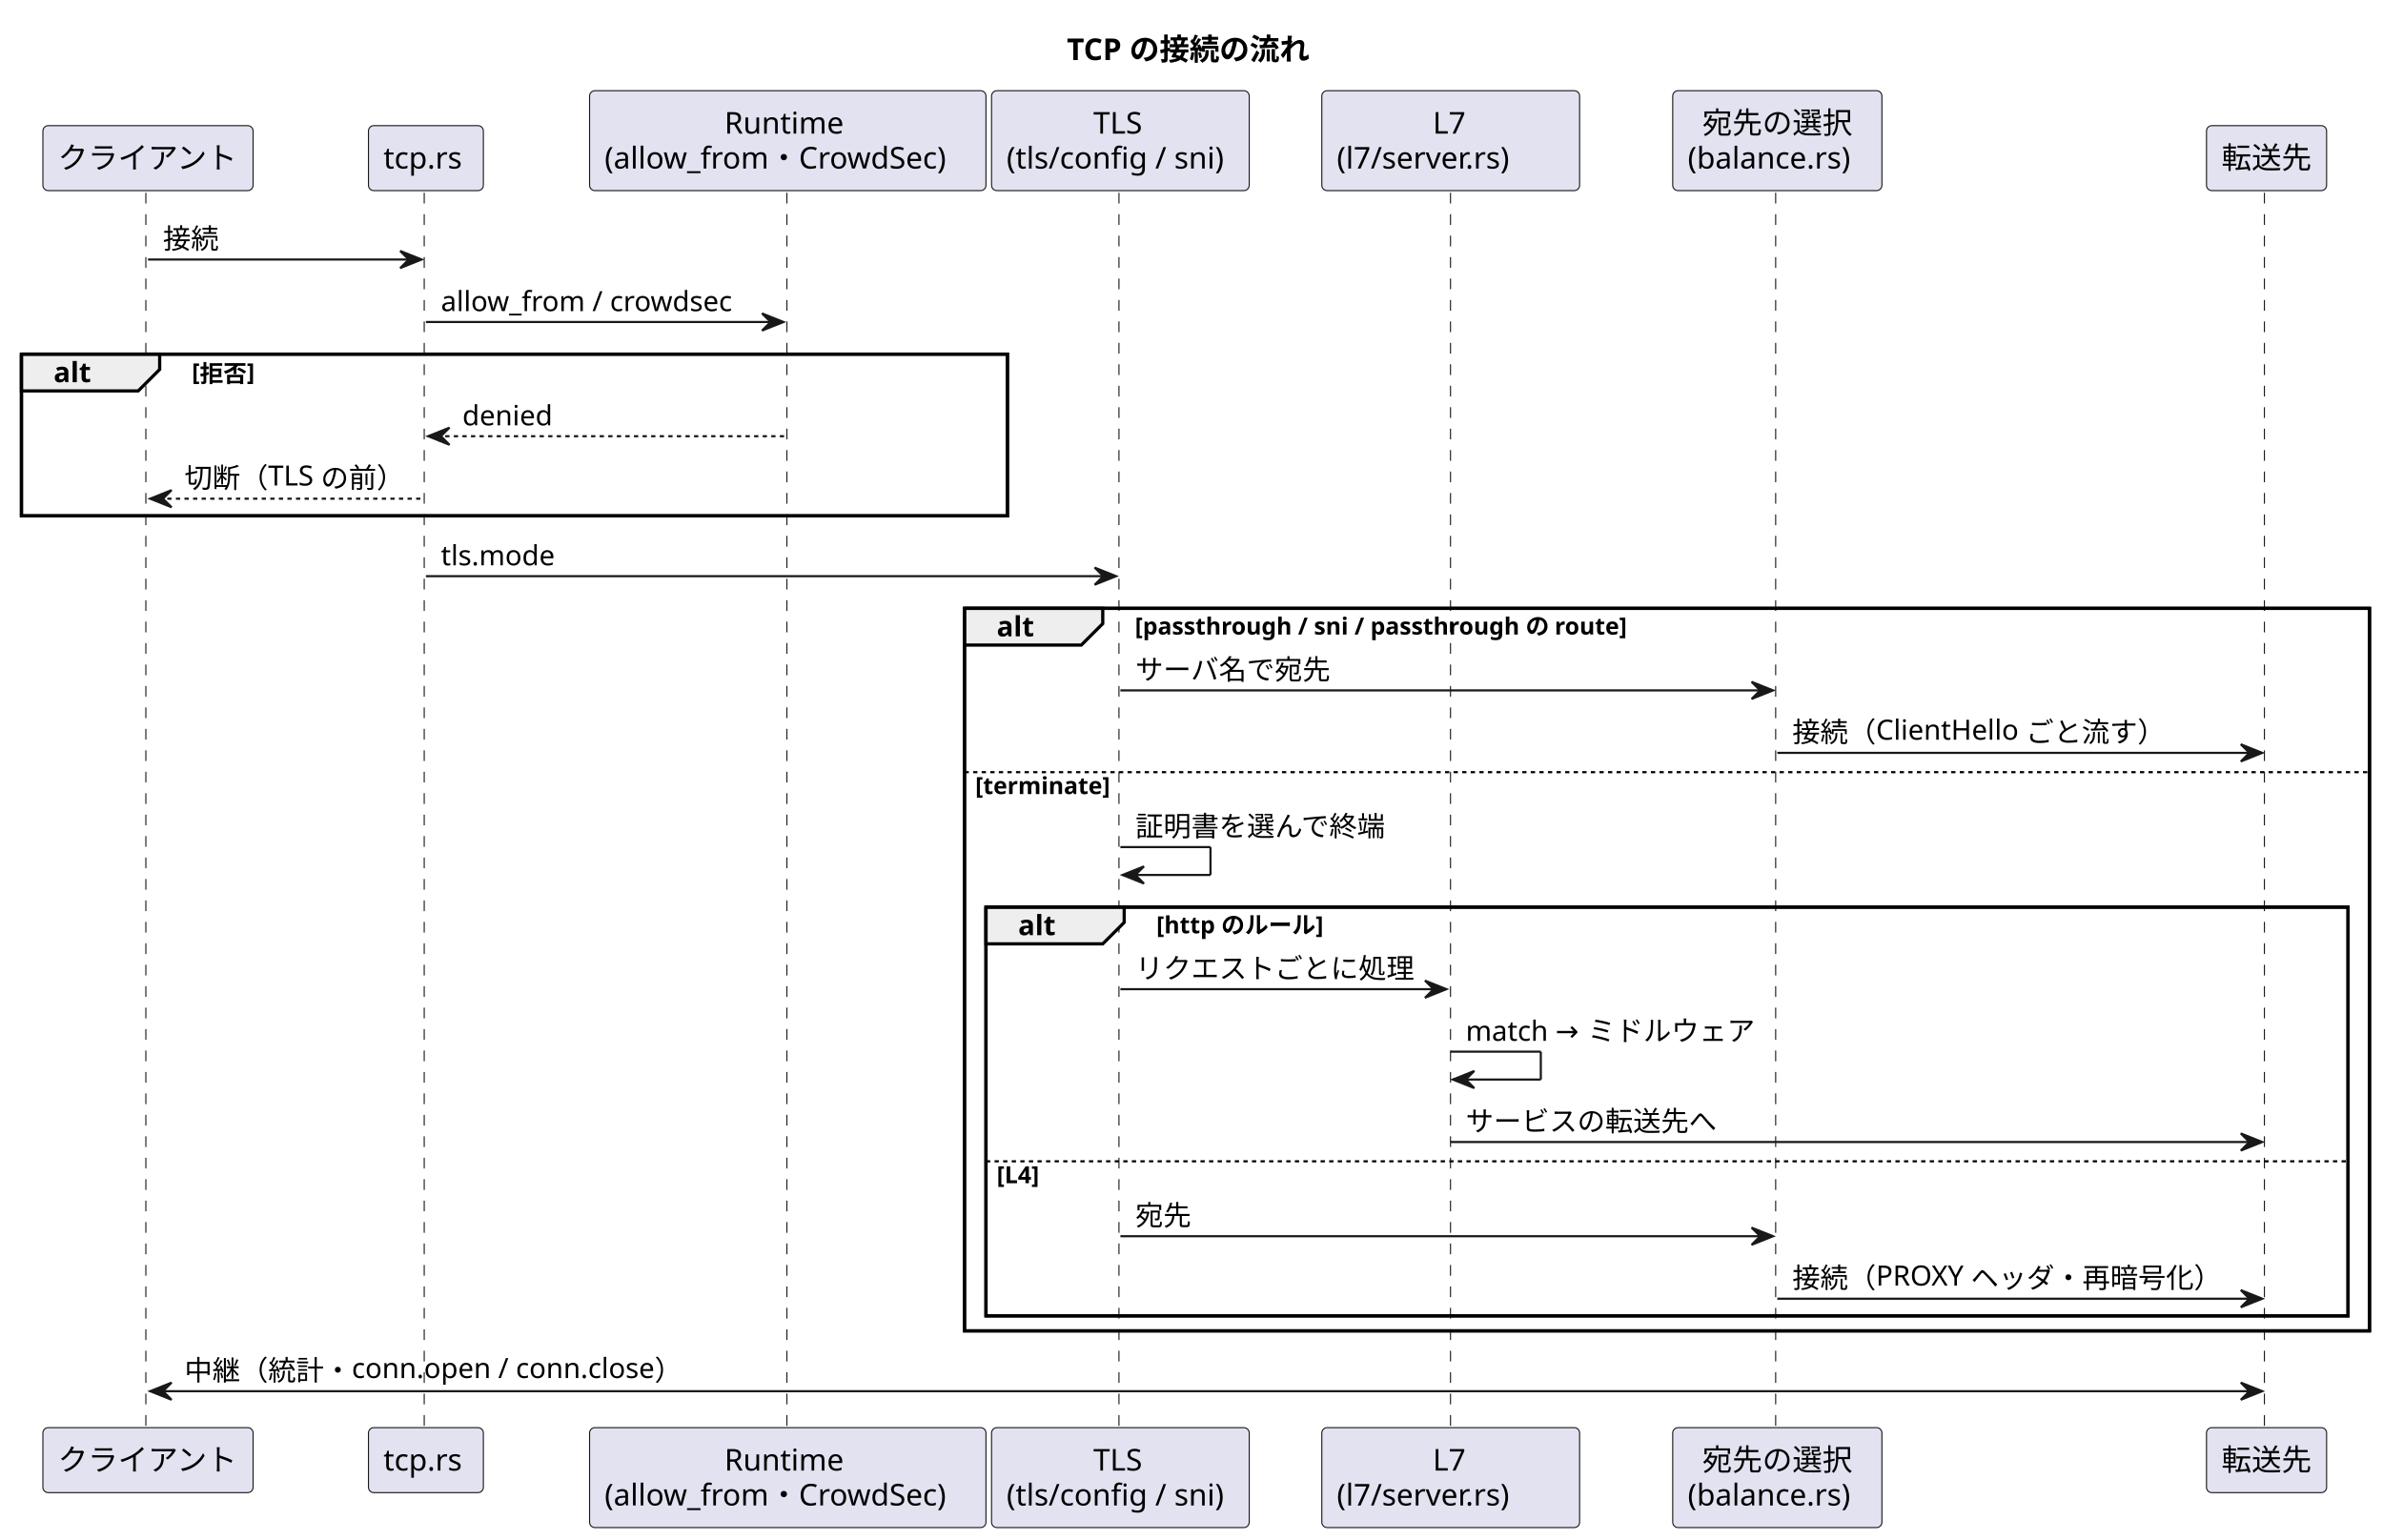
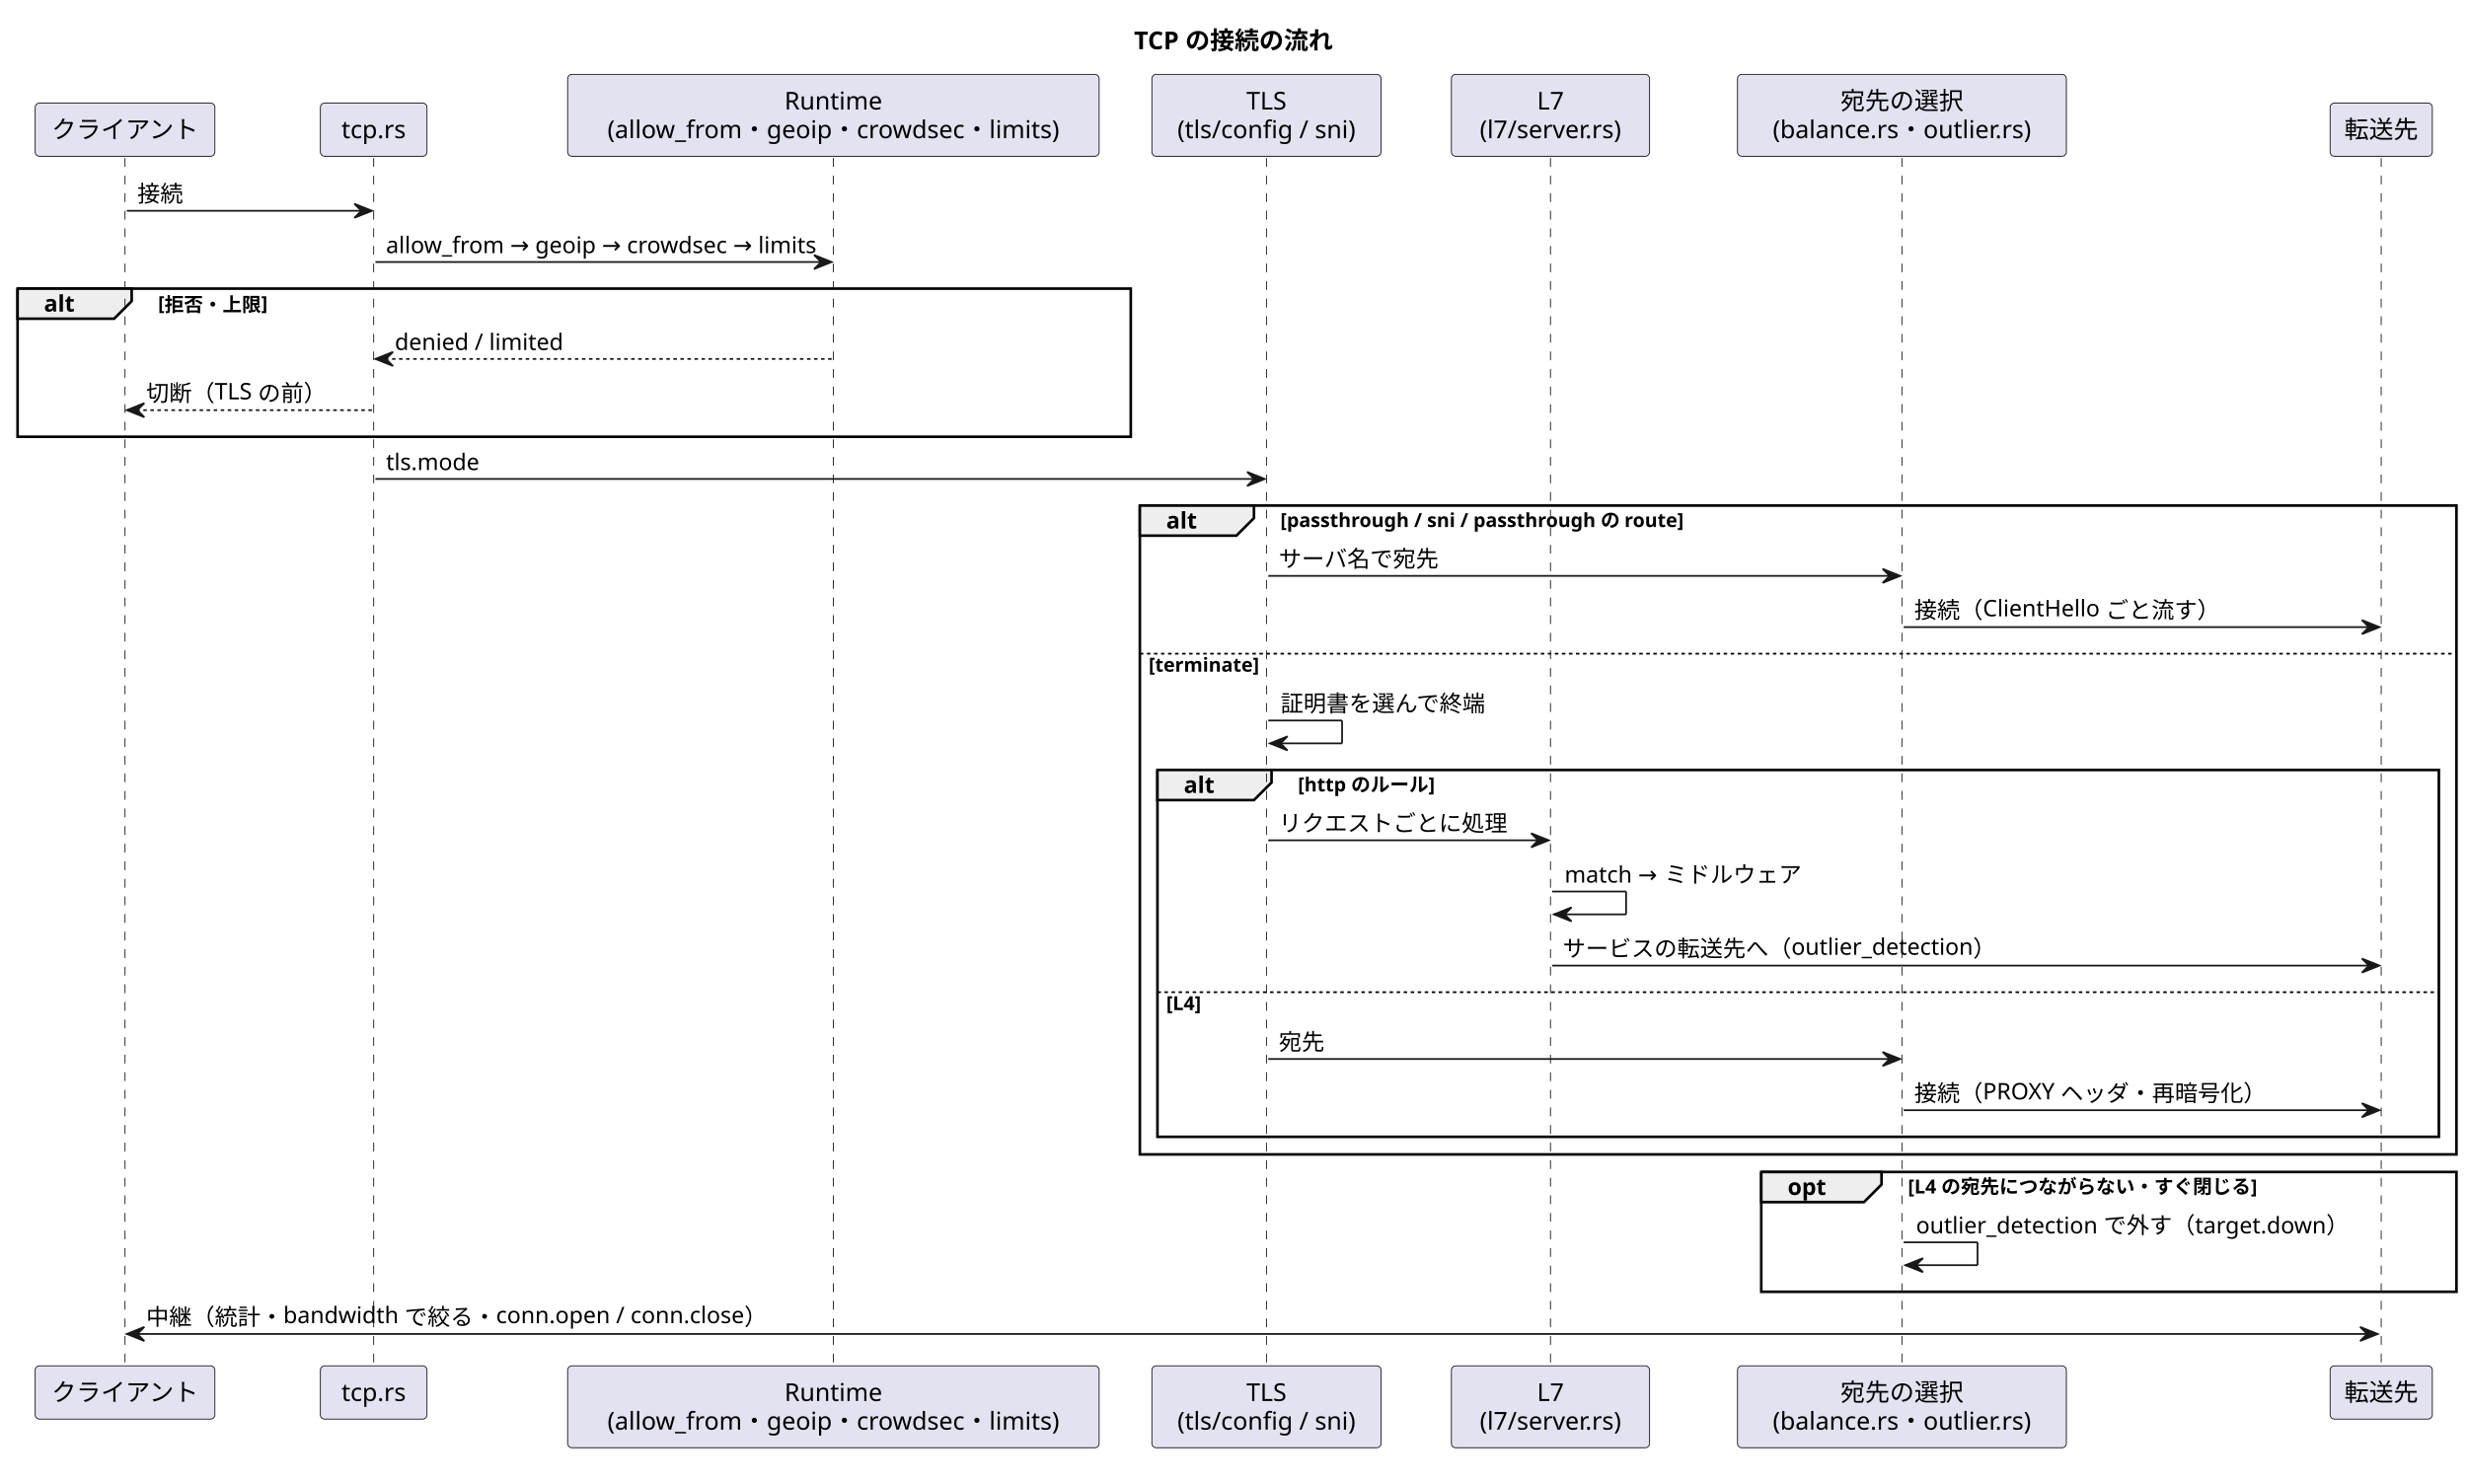
- <svg xmlns="http://www.w3.org/2000/svg" contentStyleType="text/css" data-diagram-type="SEQUENCE" height="718px" preserveAspectRatio="none" style="width:1111px;height:718px;background:#FFFFFF;" version="1.1" viewBox="0 0 1111 718" width="1111px" zoomAndPan="magnify">
+ <svg xmlns="http://www.w3.org/2000/svg" contentStyleType="text/css" data-diagram-type="SEQUENCE" height="844px" preserveAspectRatio="none" style="width:1403px;height:844px;background:#FFFFFF;" version="1.1" viewBox="0 0 1403 844" width="1403px" zoomAndPan="magnify">
  <defs />
  <g>
-     <text fill="#000000" font-family="sans-serif" font-size="14" font-weight="bold" lengthAdjust="spacing" textLength="118.959" x="497.374" y="27.995">TCP の接続の流れ</text>
-     <rect fill="none" height="75.398" style="stroke:#000000;stroke-width:1.5;" width="459.683" x="10" y="165.156" />
-     <rect fill="none" height="336.938" style="stroke:#000000;stroke-width:1.5;" width="655.022" x="449.683" y="283.688" />
-     <rect fill="none" height="190.602" style="stroke:#000000;stroke-width:1.5;" width="635.022" x="459.683" y="423.023" />
-     <g class="participant-lifeline" data-entity-uid="part1" data-qualified-name="C" id="part1-lifeline">
-       <g>
-         <rect fill="#000000" fill-opacity="0" height="576.867" width="8" x="65" y="89.891" />
-         <line style="stroke:#181818;stroke-width:0.5;stroke-dasharray:5,5;" x1="68" x2="68" y1="89.891" y2="666.758" />
-       </g>
+     <text fill="#000000" font-family="sans-serif" font-size="14" font-weight="bold" text-anchor="middle" x="701.5" y="27.995">TCP の接続の流れ</text>
+     <rect fill="none" height="84.26" style="stroke:#000000;stroke-width:1.5;" width="633.08" x="10" y="164.151" />
+     <path d="M10,164.151 L74.89,164.151 L74.89,171.281 L64.89,181.281 L10,181.281 L10,164.151" fill="#EEEEEE" style="stroke:#000000;stroke-width:1.5;" />
+     <text fill="#000000" font-family="sans-serif" font-size="13" font-weight="bold" x="25" y="177.221">alt</text>
+     <text fill="#000000" font-family="sans-serif" font-size="11" font-weight="bold" x="89.89" y="176.361">[拒否・上限]</text>
+     <rect fill="none" height="208.65" style="stroke:#000000;stroke-width:1.5;" width="728.75" x="658.25" y="437.931" />
+     <path d="M658.25,437.931 L723.14,437.931 L723.14,445.061 L713.14,455.061 L658.25,455.061 L658.25,437.931" fill="#EEEEEE" style="stroke:#000000;stroke-width:1.5;" />
+     <text fill="#000000" font-family="sans-serif" font-size="13" font-weight="bold" x="673.25" y="451.001">alt</text>
+     <text fill="#000000" font-family="sans-serif" font-size="11" font-weight="bold" x="738.14" y="450.141">[http のルール]</text>
+     <line style="stroke:#000000;stroke-width:1;stroke-dasharray:2,2;" x1="658.25" x2="1387" y1="564.321" y2="564.321" />
+     <text fill="#000000" font-family="sans-serif" font-size="11" font-weight="bold" x="663.25" y="574.531">[L4]</text>
+     <rect fill="none" height="369.04" style="stroke:#000000;stroke-width:1.5;" width="748.75" x="648.25" y="287.541" />
+     <path d="M648.25,287.541 L713.14,287.541 L713.14,294.671 L703.14,304.671 L648.25,304.671 L648.25,287.541" fill="#EEEEEE" style="stroke:#000000;stroke-width:1.5;" />
+     <text fill="#000000" font-family="sans-serif" font-size="13" font-weight="bold" x="663.25" y="300.611">alt</text>
+     <text fill="#000000" font-family="sans-serif" font-size="11" font-weight="bold" x="728.14" y="299.751">[passthrough / sni / passthrough の route]</text>
+     <line style="stroke:#000000;stroke-width:1;stroke-dasharray:2,2;" x1="648.25" x2="1397" y1="371.801" y2="371.801" />
+     <text fill="#000000" font-family="sans-serif" font-size="11" font-weight="bold" x="653.25" y="382.011">[terminate]</text>
+     <rect fill="none" height="68.13" style="stroke:#000000;stroke-width:1.5;" width="395.36" x="1001.64" y="666.581" />
+     <path d="M1001.64,666.581 L1070.04,666.581 L1070.04,673.711 L1060.04,683.711 L1001.64,683.711 L1001.64,666.581" fill="#EEEEEE" style="stroke:#000000;stroke-width:1.5;" />
+     <text fill="#000000" font-family="sans-serif" font-size="13" font-weight="bold" x="1016.64" y="679.651">opt</text>
+     <text fill="#000000" font-family="sans-serif" font-size="11" font-weight="bold" x="1085.04" y="678.791">[L4 の宛先につながらない・すぐ閉じる]</text>
+     <g class="participant-lifeline">
+       <line style="stroke:#181818;stroke-width:0.5;stroke-dasharray:5,5;" x1="71.1" x2="71.1" y1="89.891" y2="777.841" />
    </g>
-     <g class="participant-lifeline" data-entity-uid="part2" data-qualified-name="T" id="part2-lifeline">
-       <g>
-         <rect fill="#000000" fill-opacity="0" height="576.867" width="8" x="194.568" y="89.891" />
-         <line style="stroke:#181818;stroke-width:0.5;stroke-dasharray:5,5;" x1="197.781" x2="197.781" y1="89.891" y2="666.758" />
-       </g>
+     <g class="participant-lifeline">
+       <line style="stroke:#181818;stroke-width:0.5;stroke-dasharray:5,5;" x1="212.51" x2="212.51" y1="89.891" y2="777.841" />
    </g>
-     <g class="participant-lifeline" data-entity-uid="part3" data-qualified-name="R" id="part3-lifeline">
-       <g>
-         <rect fill="#000000" fill-opacity="0" height="576.867" width="8" x="363.275" y="89.891" />
-         <line style="stroke:#181818;stroke-width:0.5;stroke-dasharray:5,5;" x1="366.867" x2="366.867" y1="89.891" y2="666.758" />
-       </g>
+     <g class="participant-lifeline">
+       <line style="stroke:#181818;stroke-width:0.5;stroke-dasharray:5,5;" x1="473.95" x2="473.95" y1="89.891" y2="777.841" />
    </g>
-     <g class="participant-lifeline" data-entity-uid="part4" data-qualified-name="S" id="part4-lifeline">
-       <g>
-         <rect fill="#000000" fill-opacity="0" height="576.867" width="8" x="518.351" y="89.891" />
-         <line style="stroke:#181818;stroke-width:0.5;stroke-dasharray:5,5;" x1="521.683" x2="521.683" y1="89.891" y2="666.758" />
-       </g>
+     <g class="participant-lifeline">
+       <line style="stroke:#181818;stroke-width:0.5;stroke-dasharray:5,5;" x1="720.25" x2="720.25" y1="89.891" y2="777.841" />
    </g>
-     <g class="participant-lifeline" data-entity-uid="part5" data-qualified-name="H" id="part5-lifeline">
-       <g>
-         <rect fill="#000000" fill-opacity="0" height="576.867" width="8" x="672.351" y="89.891" />
-         <line style="stroke:#181818;stroke-width:0.5;stroke-dasharray:5,5;" x1="676.253" x2="676.253" y1="89.891" y2="666.758" />
-       </g>
+     <g class="participant-lifeline">
+       <line style="stroke:#181818;stroke-width:0.5;stroke-dasharray:5,5;" x1="881.77" x2="881.77" y1="89.891" y2="777.841" />
    </g>
-     <g class="participant-lifeline" data-entity-uid="part6" data-qualified-name="B" id="part6-lifeline">
-       <g>
-         <rect fill="#000000" fill-opacity="0" height="576.867" width="8" x="824.622" y="89.891" />
-         <line style="stroke:#181818;stroke-width:0.5;stroke-dasharray:5,5;" x1="827.851" x2="827.851" y1="89.891" y2="666.758" />
-       </g>
+     <g class="participant-lifeline">
+       <line style="stroke:#181818;stroke-width:0.5;stroke-dasharray:5,5;" x1="1081.64" x2="1081.64" y1="89.891" y2="777.841" />
    </g>
-     <g class="participant-lifeline" data-entity-uid="part7" data-qualified-name="D" id="part7-lifeline">
-       <g>
-         <rect fill="#000000" fill-opacity="0" height="576.867" width="8" x="1052.706" y="89.891" />
-         <line style="stroke:#181818;stroke-width:0.5;stroke-dasharray:5,5;" x1="1055.706" x2="1055.706" y1="89.891" y2="666.758" />
-       </g>
+     <g class="participant-lifeline">
+       <line style="stroke:#181818;stroke-width:0.5;stroke-dasharray:5,5;" x1="1354.21" x2="1354.21" y1="89.891" y2="777.841" />
    </g>
-     <g class="participant participant-head" data-entity-uid="part1" data-qualified-name="C" id="part1-head">
-       <rect fill="#E2E2F0" height="30.297" rx="2.5" ry="2.5" style="stroke:#181818;stroke-width:0.5;" width="98" x="20" y="58.594" />
-       <text fill="#000000" font-family="sans-serif" font-size="14" lengthAdjust="spacing" textLength="84" x="27" y="78.589">クライアント</text>
+     <g class="participant participant-head">
+       <rect fill="#E2E2F0" height="30.297" rx="2.5" ry="2.5" style="stroke:#181818;stroke-width:0.5;" width="102.2" x="20" y="58.594" />
+       <text fill="#000000" font-family="sans-serif" font-size="14" text-anchor="middle" x="71.1" y="78.589">クライアント</text>
    </g>
-     <g class="participant participant-tail" data-entity-uid="part1" data-qualified-name="C" id="part1-tail">
-       <rect fill="#E2E2F0" height="30.297" rx="2.5" ry="2.5" style="stroke:#181818;stroke-width:0.5;" width="98" x="20" y="665.758" />
-       <text fill="#000000" font-family="sans-serif" font-size="14" lengthAdjust="spacing" textLength="84" x="27" y="685.753">クライアント</text>
+     <g class="participant participant-tail">
+       <rect fill="#E2E2F0" height="30.297" rx="2.5" ry="2.5" style="stroke:#181818;stroke-width:0.5;" width="102.2" x="20" y="776.841" />
+       <text fill="#000000" font-family="sans-serif" font-size="14" text-anchor="middle" x="71.1" y="796.836">クライアント</text>
    </g>
-     <g class="participant participant-head" data-entity-uid="part2" data-qualified-name="T" id="part2-head">
-       <rect fill="#E2E2F0" height="30.297" rx="2.5" ry="2.5" style="stroke:#181818;stroke-width:0.5;" width="53.573" x="171.781" y="58.594" />
-       <text fill="#000000" font-family="sans-serif" font-size="14" lengthAdjust="spacing" textLength="39.573" x="178.781" y="78.589">tcp.rs</text>
+     <g class="participant participant-head">
+       <rect fill="#E2E2F0" height="30.297" rx="2.5" ry="2.5" style="stroke:#181818;stroke-width:0.5;" width="60.62" x="182.2" y="58.594" />
+       <text fill="#000000" font-family="sans-serif" font-size="14" text-anchor="middle" x="212.51" y="78.589">tcp.rs</text>
    </g>
-     <g class="participant participant-tail" data-entity-uid="part2" data-qualified-name="T" id="part2-tail">
-       <rect fill="#E2E2F0" height="30.297" rx="2.5" ry="2.5" style="stroke:#181818;stroke-width:0.5;" width="53.573" x="171.781" y="665.758" />
-       <text fill="#000000" font-family="sans-serif" font-size="14" lengthAdjust="spacing" textLength="39.573" x="178.781" y="685.753">tcp.rs</text>
+     <g class="participant participant-tail">
+       <rect fill="#E2E2F0" height="30.297" rx="2.5" ry="2.5" style="stroke:#181818;stroke-width:0.5;" width="60.62" x="182.2" y="776.841" />
+       <text fill="#000000" font-family="sans-serif" font-size="14" text-anchor="middle" x="212.51" y="796.836">tcp.rs</text>
    </g>
-     <g class="participant participant-head" data-entity-uid="part3" data-qualified-name="R" id="part3-head">
-       <rect fill="#E2E2F0" height="46.594" rx="2.5" ry="2.5" style="stroke:#181818;stroke-width:0.5;" width="184.816" x="274.867" y="42.297" />
-       <text fill="#000000" font-family="sans-serif" font-size="14" lengthAdjust="spacing" textLength="59.103" x="337.724" y="62.292">Runtime</text>
-       <text fill="#000000" font-family="sans-serif" font-size="14" lengthAdjust="spacing" textLength="170.816" x="281.867" y="78.589">(allow_from・CrowdSec)</text>
+     <g class="participant participant-head">
+       <rect fill="#E2E2F0" height="46.594" rx="2.5" ry="2.5" style="stroke:#181818;stroke-width:0.5;" width="302.26" x="322.82" y="42.297" />
+       <text fill="#000000" font-family="sans-serif" font-size="14" text-anchor="middle" x="473.95" y="62.292">Runtime</text>
+       <text fill="#000000" font-family="sans-serif" font-size="14" text-anchor="middle" x="473.95" y="78.589">(allow_from・geoip・crowdsec・limits)</text>
    </g>
-     <g class="participant participant-tail" data-entity-uid="part3" data-qualified-name="R" id="part3-tail">
-       <rect fill="#E2E2F0" height="46.594" rx="2.5" ry="2.5" style="stroke:#181818;stroke-width:0.5;" width="184.816" x="274.867" y="665.758" />
-       <text fill="#000000" font-family="sans-serif" font-size="14" lengthAdjust="spacing" textLength="59.103" x="337.724" y="685.753">Runtime</text>
-       <text fill="#000000" font-family="sans-serif" font-size="14" lengthAdjust="spacing" textLength="170.816" x="281.867" y="702.05">(allow_from・CrowdSec)</text>
+     <g class="participant participant-tail">
+       <rect fill="#E2E2F0" height="46.594" rx="2.5" ry="2.5" style="stroke:#181818;stroke-width:0.5;" width="302.26" x="322.82" y="776.841" />
+       <text fill="#000000" font-family="sans-serif" font-size="14" text-anchor="middle" x="473.95" y="796.836">Runtime</text>
+       <text fill="#000000" font-family="sans-serif" font-size="14" text-anchor="middle" x="473.95" y="813.133">(allow_from・geoip・crowdsec・limits)</text>
    </g>
-     <g class="participant participant-head" data-entity-uid="part4" data-qualified-name="S" id="part4-head">
-       <rect fill="#E2E2F0" height="46.594" rx="2.5" ry="2.5" style="stroke:#181818;stroke-width:0.5;" width="120.135" x="462.284" y="42.297" />
-       <text fill="#000000" font-family="sans-serif" font-size="14" lengthAdjust="spacing" textLength="25.238" x="509.732" y="62.292">TLS</text>
-       <text fill="#000000" font-family="sans-serif" font-size="14" lengthAdjust="spacing" textLength="106.135" x="469.284" y="78.589">(tls/config / sni)</text>
+     <g class="participant participant-head">
+       <rect fill="#E2E2F0" height="46.594" rx="2.5" ry="2.5" style="stroke:#181818;stroke-width:0.5;" width="130.34" x="655.08" y="42.297" />
+       <text fill="#000000" font-family="sans-serif" font-size="14" text-anchor="middle" x="720.25" y="62.292">TLS</text>
+       <text fill="#000000" font-family="sans-serif" font-size="14" text-anchor="middle" x="720.25" y="78.589">(tls/config / sni)</text>
    </g>
-     <g class="participant participant-tail" data-entity-uid="part4" data-qualified-name="S" id="part4-tail">
-       <rect fill="#E2E2F0" height="46.594" rx="2.5" ry="2.5" style="stroke:#181818;stroke-width:0.5;" width="120.135" x="462.284" y="665.758" />
-       <text fill="#000000" font-family="sans-serif" font-size="14" lengthAdjust="spacing" textLength="25.238" x="509.732" y="685.753">TLS</text>
-       <text fill="#000000" font-family="sans-serif" font-size="14" lengthAdjust="spacing" textLength="106.135" x="469.284" y="702.05">(tls/config / sni)</text>
+     <g class="participant participant-tail">
+       <rect fill="#E2E2F0" height="46.594" rx="2.5" ry="2.5" style="stroke:#181818;stroke-width:0.5;" width="130.34" x="655.08" y="776.841" />
+       <text fill="#000000" font-family="sans-serif" font-size="14" text-anchor="middle" x="720.25" y="796.836">TLS</text>
+       <text fill="#000000" font-family="sans-serif" font-size="14" text-anchor="middle" x="720.25" y="813.133">(tls/config / sni)</text>
    </g>
-     <g class="participant participant-head" data-entity-uid="part5" data-qualified-name="H" id="part5-head">
-       <rect fill="#E2E2F0" height="46.594" rx="2.5" ry="2.5" style="stroke:#181818;stroke-width:0.5;" width="120.196" x="616.253" y="42.297" />
-       <text fill="#000000" font-family="sans-serif" font-size="14" lengthAdjust="spacing" textLength="16.707" x="667.998" y="62.292">L7</text>
-       <text fill="#000000" font-family="sans-serif" font-size="14" lengthAdjust="spacing" textLength="91.296" x="623.253" y="78.589">(l7/server.rs)</text>
+     <g class="participant participant-head">
+       <rect fill="#E2E2F0" height="46.594" rx="2.5" ry="2.5" style="stroke:#181818;stroke-width:0.5;" width="112.7" x="825.42" y="42.297" />
+       <text fill="#000000" font-family="sans-serif" font-size="14" text-anchor="middle" x="881.77" y="62.292">L7</text>
+       <text fill="#000000" font-family="sans-serif" font-size="14" text-anchor="middle" x="881.77" y="78.589">(l7/server.rs)</text>
    </g>
-     <g class="participant participant-tail" data-entity-uid="part5" data-qualified-name="H" id="part5-tail">
-       <rect fill="#E2E2F0" height="46.594" rx="2.5" ry="2.5" style="stroke:#181818;stroke-width:0.5;" width="120.196" x="616.253" y="665.758" />
-       <text fill="#000000" font-family="sans-serif" font-size="14" lengthAdjust="spacing" textLength="16.707" x="667.998" y="685.753">L7</text>
-       <text fill="#000000" font-family="sans-serif" font-size="14" lengthAdjust="spacing" textLength="91.296" x="623.253" y="702.05">(l7/server.rs)</text>
+     <g class="participant participant-tail">
+       <rect fill="#E2E2F0" height="46.594" rx="2.5" ry="2.5" style="stroke:#181818;stroke-width:0.5;" width="112.7" x="825.42" y="776.841" />
+       <text fill="#000000" font-family="sans-serif" font-size="14" text-anchor="middle" x="881.77" y="796.836">L7</text>
+       <text fill="#000000" font-family="sans-serif" font-size="14" text-anchor="middle" x="881.77" y="813.133">(l7/server.rs)</text>
    </g>
-     <g class="participant participant-head" data-entity-uid="part6" data-qualified-name="B" id="part6-head">
-       <rect fill="#E2E2F0" height="46.594" rx="2.5" ry="2.5" style="stroke:#181818;stroke-width:0.5;" width="97.542" x="779.851" y="42.297" />
-       <text fill="#000000" font-family="sans-serif" font-size="14" lengthAdjust="spacing" textLength="70" x="793.622" y="62.292">宛先の選択</text>
-       <text fill="#000000" font-family="sans-serif" font-size="14" lengthAdjust="spacing" textLength="83.542" x="786.851" y="78.589">(balance.rs)</text>
+     <g class="participant participant-head">
+       <rect fill="#E2E2F0" height="46.594" rx="2.5" ry="2.5" style="stroke:#181818;stroke-width:0.5;" width="187.04" x="988.12" y="42.297" />
+       <text fill="#000000" font-family="sans-serif" font-size="14" text-anchor="middle" x="1081.64" y="62.292">宛先の選択</text>
+       <text fill="#000000" font-family="sans-serif" font-size="14" text-anchor="middle" x="1081.64" y="78.589">(balance.rs・outlier.rs)</text>
    </g>
-     <g class="participant participant-tail" data-entity-uid="part6" data-qualified-name="B" id="part6-tail">
-       <rect fill="#E2E2F0" height="46.594" rx="2.5" ry="2.5" style="stroke:#181818;stroke-width:0.5;" width="97.542" x="779.851" y="665.758" />
-       <text fill="#000000" font-family="sans-serif" font-size="14" lengthAdjust="spacing" textLength="70" x="793.622" y="685.753">宛先の選択</text>
-       <text fill="#000000" font-family="sans-serif" font-size="14" lengthAdjust="spacing" textLength="83.542" x="786.851" y="702.05">(balance.rs)</text>
+     <g class="participant participant-tail">
+       <rect fill="#E2E2F0" height="46.594" rx="2.5" ry="2.5" style="stroke:#181818;stroke-width:0.5;" width="187.04" x="988.12" y="776.841" />
+       <text fill="#000000" font-family="sans-serif" font-size="14" text-anchor="middle" x="1081.64" y="796.836">宛先の選択</text>
+       <text fill="#000000" font-family="sans-serif" font-size="14" text-anchor="middle" x="1081.64" y="813.133">(balance.rs・outlier.rs)</text>
    </g>
-     <g class="participant participant-head" data-entity-uid="part7" data-qualified-name="D" id="part7-head">
-       <rect fill="#E2E2F0" height="30.297" rx="2.5" ry="2.5" style="stroke:#181818;stroke-width:0.5;" width="56" x="1028.706" y="58.594" />
-       <text fill="#000000" font-family="sans-serif" font-size="14" lengthAdjust="spacing" textLength="42" x="1035.706" y="78.589">転送先</text>
+     <g class="participant participant-head">
+       <rect fill="#E2E2F0" height="30.297" rx="2.5" ry="2.5" style="stroke:#181818;stroke-width:0.5;" width="58.1" x="1325.16" y="58.594" />
+       <text fill="#000000" font-family="sans-serif" font-size="14" text-anchor="middle" x="1354.21" y="78.589">転送先</text>
    </g>
-     <g class="participant participant-tail" data-entity-uid="part7" data-qualified-name="D" id="part7-tail">
-       <rect fill="#E2E2F0" height="30.297" rx="2.5" ry="2.5" style="stroke:#181818;stroke-width:0.5;" width="56" x="1028.706" y="665.758" />
-       <text fill="#000000" font-family="sans-serif" font-size="14" lengthAdjust="spacing" textLength="42" x="1035.706" y="685.753">転送先</text>
+     <g class="participant participant-tail">
+       <rect fill="#E2E2F0" height="30.297" rx="2.5" ry="2.5" style="stroke:#181818;stroke-width:0.5;" width="58.1" x="1325.16" y="776.841" />
+       <text fill="#000000" font-family="sans-serif" font-size="14" text-anchor="middle" x="1354.21" y="796.836">転送先</text>
    </g>
-     <g class="message" data-entity-1="part1" data-entity-2="part2" id="msg1">
-       <polygon fill="#181818" points="186.568,117.023,196.568,121.023,186.568,125.023,190.568,121.023" style="stroke:#181818;stroke-width:1;" />
-       <line style="stroke:#181818;stroke-width:1;" x1="69" x2="192.568" y1="121.023" y2="121.023" />
-       <text fill="#000000" font-family="sans-serif" font-size="13" lengthAdjust="spacing" textLength="26" x="76" y="115.957">接続</text>
+     <g class="message">
+       <polygon fill="#181818" points="201.51,115.891,211.51,119.891,201.51,123.891,205.51,119.891" style="stroke:#181818;stroke-width:1;" />
+       <line style="stroke:#181818;stroke-width:1;" x1="72.1" x2="207.51" y1="119.891" y2="119.891" />
+       <text fill="#000000" font-family="sans-serif" font-size="13" x="78.1" y="114.821">接続</text>
    </g>
-     <g class="message" data-entity-1="part2" data-entity-2="part3" id="msg2">
-       <polygon fill="#181818" points="355.275,146.156,365.275,150.156,355.275,154.156,359.275,150.156" style="stroke:#181818;stroke-width:1;" />
-       <line style="stroke:#181818;stroke-width:1;" x1="198.568" x2="361.275" y1="150.156" y2="150.156" />
-       <text fill="#000000" font-family="sans-serif" font-size="13" lengthAdjust="spacing" textLength="144.708" x="205.568" y="145.09">allow_from / crowdsec</text>
+     <g class="message">
+       <polygon fill="#181818" points="462.95,145.021,472.95,149.021,462.95,153.021,466.95,149.021" style="stroke:#181818;stroke-width:1;" />
+       <line style="stroke:#181818;stroke-width:1;" x1="213.51" x2="468.95" y1="149.021" y2="149.021" />
+       <text fill="#000000" font-family="sans-serif" font-size="13" x="219.51" y="143.951">allow_from → geoip → crowdsec → limits</text>
    </g>
-     <path d="M10,165.156 L74.443,165.156 L74.443,172.289 L64.443,182.289 L10,182.289 L10,165.156" fill="#EEEEEE" style="stroke:#000000;stroke-width:1.5;" />
-     <rect fill="none" height="75.398" style="stroke:#000000;stroke-width:1.5;" width="459.683" x="10" y="165.156" />
-     <text fill="#000000" font-family="sans-serif" font-size="13" font-weight="bold" lengthAdjust="spacing" textLength="19.443" x="25" y="178.223">alt</text>
-     <text fill="#000000" font-family="sans-serif" font-size="11" font-weight="bold" lengthAdjust="spacing" textLength="32.054" x="89.443" y="177.367">[拒否]</text>
-     <g class="message" data-entity-1="part3" data-entity-2="part2" id="msg3">
-       <polygon fill="#181818" points="209.568,199.422,199.568,203.422,209.568,207.422,205.568,203.422" style="stroke:#181818;stroke-width:1;" />
-       <line style="stroke:#181818;stroke-width:1;stroke-dasharray:2,2;" x1="203.568" x2="366.275" y1="203.422" y2="203.422" />
-       <text fill="#000000" font-family="sans-serif" font-size="13" lengthAdjust="spacing" textLength="44.351" x="215.568" y="198.356">denied</text>
+     <g class="message">
+       <polygon fill="#181818" points="223.51,200.151,213.51,204.151,223.51,208.151,219.51,204.151" style="stroke:#181818;stroke-width:1;" />
+       <line style="stroke:#181818;stroke-width:1;stroke-dasharray:2,2;" x1="472.95" x2="217.51" y1="204.151" y2="204.151" />
+       <text fill="#000000" font-family="sans-serif" font-size="13" x="224.51" y="199.081">denied / limited</text>
    </g>
-     <g class="message" data-entity-1="part2" data-entity-2="part1" id="msg4">
-       <polygon fill="#181818" points="80,228.555,70,232.555,80,236.555,76,232.555" style="stroke:#181818;stroke-width:1;" />
-       <line style="stroke:#181818;stroke-width:1;stroke-dasharray:2,2;" x1="74" x2="197.568" y1="232.555" y2="232.555" />
-       <text fill="#000000" font-family="sans-serif" font-size="13" lengthAdjust="spacing" textLength="105.568" x="86" y="227.489">切断（TLS の前）</text>
+     <g class="message">
+       <polygon fill="#181818" points="82.1,229.281,72.1,233.281,82.1,237.281,78.1,233.281" style="stroke:#181818;stroke-width:1;" />
+       <line style="stroke:#181818;stroke-width:1;stroke-dasharray:2,2;" x1="211.51" x2="76.1" y1="233.281" y2="233.281" />
+       <text fill="#000000" font-family="sans-serif" font-size="13" x="83.1" y="228.211">切断（TLS の前）</text>
    </g>
-     <g class="message" data-entity-1="part2" data-entity-2="part4" id="msg5">
-       <polygon fill="#181818" points="510.351,264.688,520.351,268.688,510.351,272.688,514.351,268.688" style="stroke:#181818;stroke-width:1;" />
-       <line style="stroke:#181818;stroke-width:1;" x1="198.568" x2="516.351" y1="268.688" y2="268.688" />
-       <text fill="#000000" font-family="sans-serif" font-size="13" lengthAdjust="spacing" textLength="56.481" x="205.568" y="263.622">tls.mode</text>
+     <g class="message">
+       <polygon fill="#181818" points="709.25,268.411,719.25,272.411,709.25,276.411,713.25,272.411" style="stroke:#181818;stroke-width:1;" />
+       <line style="stroke:#181818;stroke-width:1;" x1="213.51" x2="715.25" y1="272.411" y2="272.411" />
+       <text fill="#000000" font-family="sans-serif" font-size="13" x="219.51" y="267.341">tls.mode</text>
    </g>
-     <path d="M449.683,283.688 L514.126,283.688 L514.126,290.82 L504.126,300.82 L449.683,300.82 L449.683,283.688" fill="#EEEEEE" style="stroke:#000000;stroke-width:1.5;" />
-     <rect fill="none" height="336.938" style="stroke:#000000;stroke-width:1.5;" width="655.022" x="449.683" y="283.688" />
-     <text fill="#000000" font-family="sans-serif" font-size="13" font-weight="bold" lengthAdjust="spacing" textLength="19.443" x="464.683" y="296.754">alt</text>
-     <text fill="#000000" font-family="sans-serif" font-size="11" font-weight="bold" lengthAdjust="spacing" textLength="259.746" x="529.126" y="295.898">[passthrough / sni / passthrough の route]</text>
-     <g class="message" data-entity-1="part4" data-entity-2="part6" id="msg6">
-       <polygon fill="#181818" points="816.622,317.953,826.622,321.953,816.622,325.953,820.622,321.953" style="stroke:#181818;stroke-width:1;" />
-       <line style="stroke:#181818;stroke-width:1;" x1="522.351" x2="822.622" y1="321.953" y2="321.953" />
-       <text fill="#000000" font-family="sans-serif" font-size="13" lengthAdjust="spacing" textLength="91" x="529.351" y="316.887">サーバ名で宛先</text>
+     <g class="message">
+       <polygon fill="#181818" points="1070.64,323.541,1080.64,327.541,1070.64,331.541,1074.64,327.541" style="stroke:#181818;stroke-width:1;" />
+       <line style="stroke:#181818;stroke-width:1;" x1="721.25" x2="1076.64" y1="327.541" y2="327.541" />
+       <text fill="#000000" font-family="sans-serif" font-size="13" x="727.25" y="322.471">サーバ名で宛先</text>
    </g>
-     <g class="message" data-entity-1="part6" data-entity-2="part7" id="msg7">
-       <polygon fill="#181818" points="1044.706,347.086,1054.706,351.086,1044.706,355.086,1048.706,351.086" style="stroke:#181818;stroke-width:1;" />
-       <line style="stroke:#181818;stroke-width:1;" x1="828.622" x2="1050.706" y1="351.086" y2="351.086" />
-       <text fill="#000000" font-family="sans-serif" font-size="13" lengthAdjust="spacing" textLength="178.718" x="835.622" y="346.02">接続（ClientHello ごと流す）</text>
+     <g class="message">
+       <polygon fill="#181818" points="1343.21,352.671,1353.21,356.671,1343.21,360.671,1347.21,356.671" style="stroke:#181818;stroke-width:1;" />
+       <line style="stroke:#181818;stroke-width:1;" x1="1082.64" x2="1349.21" y1="356.671" y2="356.671" />
+       <text fill="#000000" font-family="sans-serif" font-size="13" x="1088.64" y="351.601">接続（ClientHello ごと流す）</text>
    </g>
-     <line style="stroke:#000000;stroke-width:1;stroke-dasharray:2,2;" x1="449.683" x2="1104.706" y1="360.086" y2="360.086" />
-     <text fill="#000000" font-family="sans-serif" font-size="11" font-weight="bold" lengthAdjust="spacing" textLength="71.403" x="454.683" y="370.296">[terminate]</text>
-     <g class="message" data-entity-1="part4" data-entity-2="part4" id="msg8">
-       <line style="stroke:#181818;stroke-width:1;" x1="522.351" x2="564.351" y1="395.023" y2="395.023" />
-       <line style="stroke:#181818;stroke-width:1;" x1="564.351" x2="564.351" y1="395.023" y2="408.023" />
-       <line style="stroke:#181818;stroke-width:1;" x1="523.351" x2="564.351" y1="408.023" y2="408.023" />
-       <polygon fill="#181818" points="533.351,404.023,523.351,408.023,533.351,412.023,529.351,408.023" style="stroke:#181818;stroke-width:1;" />
-       <text fill="#000000" font-family="sans-serif" font-size="13" lengthAdjust="spacing" textLength="117" x="529.351" y="389.957">証明書を選んで終端</text>
+     <g class="message">
+       <line style="stroke:#181818;stroke-width:1;" x1="721.25" x2="763.25" y1="409.801" y2="409.801" />
+       <line style="stroke:#181818;stroke-width:1;" x1="763.25" x2="763.25" y1="409.801" y2="422.801" />
+       <line style="stroke:#181818;stroke-width:1;" x1="722.25" x2="763.25" y1="422.801" y2="422.801" />
+       <polygon fill="#181818" points="732.25,418.801,722.25,422.801,732.25,426.801,728.25,422.801" style="stroke:#181818;stroke-width:1;" />
+       <text fill="#000000" font-family="sans-serif" font-size="13" x="728.25" y="404.731">証明書を選んで終端</text>
    </g>
-     <path d="M459.683,423.023 L524.126,423.023 L524.126,430.156 L514.126,440.156 L459.683,440.156 L459.683,423.023" fill="#EEEEEE" style="stroke:#000000;stroke-width:1.5;" />
-     <rect fill="none" height="190.602" style="stroke:#000000;stroke-width:1.5;" width="635.022" x="459.683" y="423.023" />
-     <text fill="#000000" font-family="sans-serif" font-size="13" font-weight="bold" lengthAdjust="spacing" textLength="19.443" x="474.683" y="436.09">alt</text>
-     <text fill="#000000" font-family="sans-serif" font-size="11" font-weight="bold" lengthAdjust="spacing" textLength="84.106" x="539.126" y="435.234">[http のルール]</text>
-     <g class="message" data-entity-1="part4" data-entity-2="part5" id="msg9">
-       <polygon fill="#181818" points="664.351,457.289,674.351,461.289,664.351,465.289,668.351,461.289" style="stroke:#181818;stroke-width:1;" />
-       <line style="stroke:#181818;stroke-width:1;" x1="522.351" x2="670.351" y1="461.289" y2="461.289" />
-       <text fill="#000000" font-family="sans-serif" font-size="13" lengthAdjust="spacing" textLength="130" x="529.351" y="456.223">リクエストごとに処理</text>
+     <g class="message">
+       <polygon fill="#181818" points="870.77,473.931,880.77,477.931,870.77,481.931,874.77,477.931" style="stroke:#181818;stroke-width:1;" />
+       <line style="stroke:#181818;stroke-width:1;" x1="721.25" x2="876.77" y1="477.931" y2="477.931" />
+       <text fill="#000000" font-family="sans-serif" font-size="13" x="727.25" y="472.861">リクエストごとに処理</text>
    </g>
-     <g class="message" data-entity-1="part5" data-entity-2="part5" id="msg10">
-       <line style="stroke:#181818;stroke-width:1;" x1="676.351" x2="718.351" y1="490.422" y2="490.422" />
-       <line style="stroke:#181818;stroke-width:1;" x1="718.351" x2="718.351" y1="490.422" y2="503.422" />
-       <line style="stroke:#181818;stroke-width:1;" x1="677.351" x2="718.351" y1="503.422" y2="503.422" />
-       <polygon fill="#181818" points="687.351,499.422,677.351,503.422,687.351,507.422,683.351,503.422" style="stroke:#181818;stroke-width:1;" />
-       <text fill="#000000" font-family="sans-serif" font-size="13" lengthAdjust="spacing" textLength="138.271" x="683.351" y="485.356">match → ミドルウェア</text>
+     <g class="message">
+       <line style="stroke:#181818;stroke-width:1;" x1="882.77" x2="924.77" y1="507.061" y2="507.061" />
+       <line style="stroke:#181818;stroke-width:1;" x1="924.77" x2="924.77" y1="507.061" y2="520.061" />
+       <line style="stroke:#181818;stroke-width:1;" x1="883.77" x2="924.77" y1="520.061" y2="520.061" />
+       <polygon fill="#181818" points="893.77,516.061,883.77,520.061,893.77,524.061,889.77,520.061" style="stroke:#181818;stroke-width:1;" />
+       <text fill="#000000" font-family="sans-serif" font-size="13" x="889.77" y="501.991">match → ミドルウェア</text>
    </g>
-     <g class="message" data-entity-1="part5" data-entity-2="part7" id="msg11">
-       <polygon fill="#181818" points="1044.706,528.555,1054.706,532.555,1044.706,536.555,1048.706,532.555" style="stroke:#181818;stroke-width:1;" />
-       <line style="stroke:#181818;stroke-width:1;" x1="676.351" x2="1050.706" y1="532.555" y2="532.555" />
-       <text fill="#000000" font-family="sans-serif" font-size="13" lengthAdjust="spacing" textLength="117" x="683.351" y="527.489">サービスの転送先へ</text>
+     <g class="message">
+       <polygon fill="#181818" points="1343.21,545.191,1353.21,549.191,1343.21,553.191,1347.21,549.191" style="stroke:#181818;stroke-width:1;" />
+       <line style="stroke:#181818;stroke-width:1;" x1="882.77" x2="1349.21" y1="549.191" y2="549.191" />
+       <text fill="#000000" font-family="sans-serif" font-size="13" x="888.77" y="544.121">サービスの転送先へ（outlier_detection）</text>
    </g>
-     <line style="stroke:#000000;stroke-width:1;stroke-dasharray:2,2;" x1="459.683" x2="1094.706" y1="541.555" y2="541.555" />
-     <text fill="#000000" font-family="sans-serif" font-size="11" font-weight="bold" lengthAdjust="spacing" textLength="24.718" x="464.683" y="551.765">[L4]</text>
-     <g class="message" data-entity-1="part4" data-entity-2="part6" id="msg12">
-       <polygon fill="#181818" points="816.622,572.492,826.622,576.492,816.622,580.492,820.622,576.492" style="stroke:#181818;stroke-width:1;" />
-       <line style="stroke:#181818;stroke-width:1;" x1="522.351" x2="822.622" y1="576.492" y2="576.492" />
-       <text fill="#000000" font-family="sans-serif" font-size="13" lengthAdjust="spacing" textLength="26" x="529.351" y="571.426">宛先</text>
+     <g class="message">
+       <polygon fill="#181818" points="1070.64,598.321,1080.64,602.321,1070.64,606.321,1074.64,602.321" style="stroke:#181818;stroke-width:1;" />
+       <line style="stroke:#181818;stroke-width:1;" x1="721.25" x2="1076.64" y1="602.321" y2="602.321" />
+       <text fill="#000000" font-family="sans-serif" font-size="13" x="727.25" y="597.251">宛先</text>
    </g>
-     <g class="message" data-entity-1="part6" data-entity-2="part7" id="msg13">
-       <polygon fill="#181818" points="1044.706,601.625,1054.706,605.625,1044.706,609.625,1048.706,605.625" style="stroke:#181818;stroke-width:1;" />
-       <line style="stroke:#181818;stroke-width:1;" x1="828.622" x2="1050.706" y1="605.625" y2="605.625" />
-       <text fill="#000000" font-family="sans-serif" font-size="13" lengthAdjust="spacing" textLength="204.084" x="835.622" y="600.559">接続（PROXY ヘッダ・再暗号化）</text>
+     <g class="message">
+       <polygon fill="#181818" points="1343.21,627.451,1353.21,631.451,1343.21,635.451,1347.21,631.451" style="stroke:#181818;stroke-width:1;" />
+       <line style="stroke:#181818;stroke-width:1;" x1="1082.64" x2="1349.21" y1="631.451" y2="631.451" />
+       <text fill="#000000" font-family="sans-serif" font-size="13" x="1088.64" y="626.381">接続（PROXY ヘッダ・再暗号化）</text>
    </g>
-     <g class="message" data-entity-1="part7" data-entity-2="part1" id="msg14">
-       <polygon fill="#181818" points="80,644.758,70,648.758,80,652.758,76,648.758" style="stroke:#181818;stroke-width:1;" />
-       <polygon fill="#181818" points="1044.706,644.758,1054.706,648.758,1044.706,652.758,1048.706,648.758" style="stroke:#181818;stroke-width:1;" />
-       <line style="stroke:#181818;stroke-width:1;" x1="74" x2="1050.706" y1="648.758" y2="648.758" />
-       <text fill="#000000" font-family="sans-serif" font-size="13" lengthAdjust="spacing" textLength="240.995" x="86" y="643.692">中継（統計・conn.open / conn.close）</text>
+     <g class="message">
+       <line style="stroke:#181818;stroke-width:1;" x1="1082.64" x2="1124.64" y1="706.581" y2="706.581" />
+       <line style="stroke:#181818;stroke-width:1;" x1="1124.64" x2="1124.64" y1="706.581" y2="719.581" />
+       <line style="stroke:#181818;stroke-width:1;" x1="1083.64" x2="1124.64" y1="719.581" y2="719.581" />
+       <polygon fill="#181818" points="1093.64,715.581,1083.64,719.581,1093.64,723.581,1089.64,719.581" style="stroke:#181818;stroke-width:1;" />
+       <text fill="#000000" font-family="sans-serif" font-size="13" x="1089.64" y="701.511">outlier_detection で外す（target.down）</text>
+     </g>
+     <g class="message">
+       <polygon fill="#181818" points="82.1,754.711,72.1,758.711,82.1,762.711,78.1,758.711" style="stroke:#181818;stroke-width:1;" />
+       <polygon fill="#181818" points="1342.21,754.711,1352.21,758.711,1342.21,762.711,1346.21,758.711" style="stroke:#181818;stroke-width:1;" />
+       <line style="stroke:#181818;stroke-width:1;" x1="1348.21" x2="76.1" y1="758.711" y2="758.711" />
+       <text fill="#000000" font-family="sans-serif" font-size="13" x="83.1" y="753.641">中継（統計・bandwidth で絞る・conn.open / conn.close）</text>
    </g>
  </g>
</svg>
